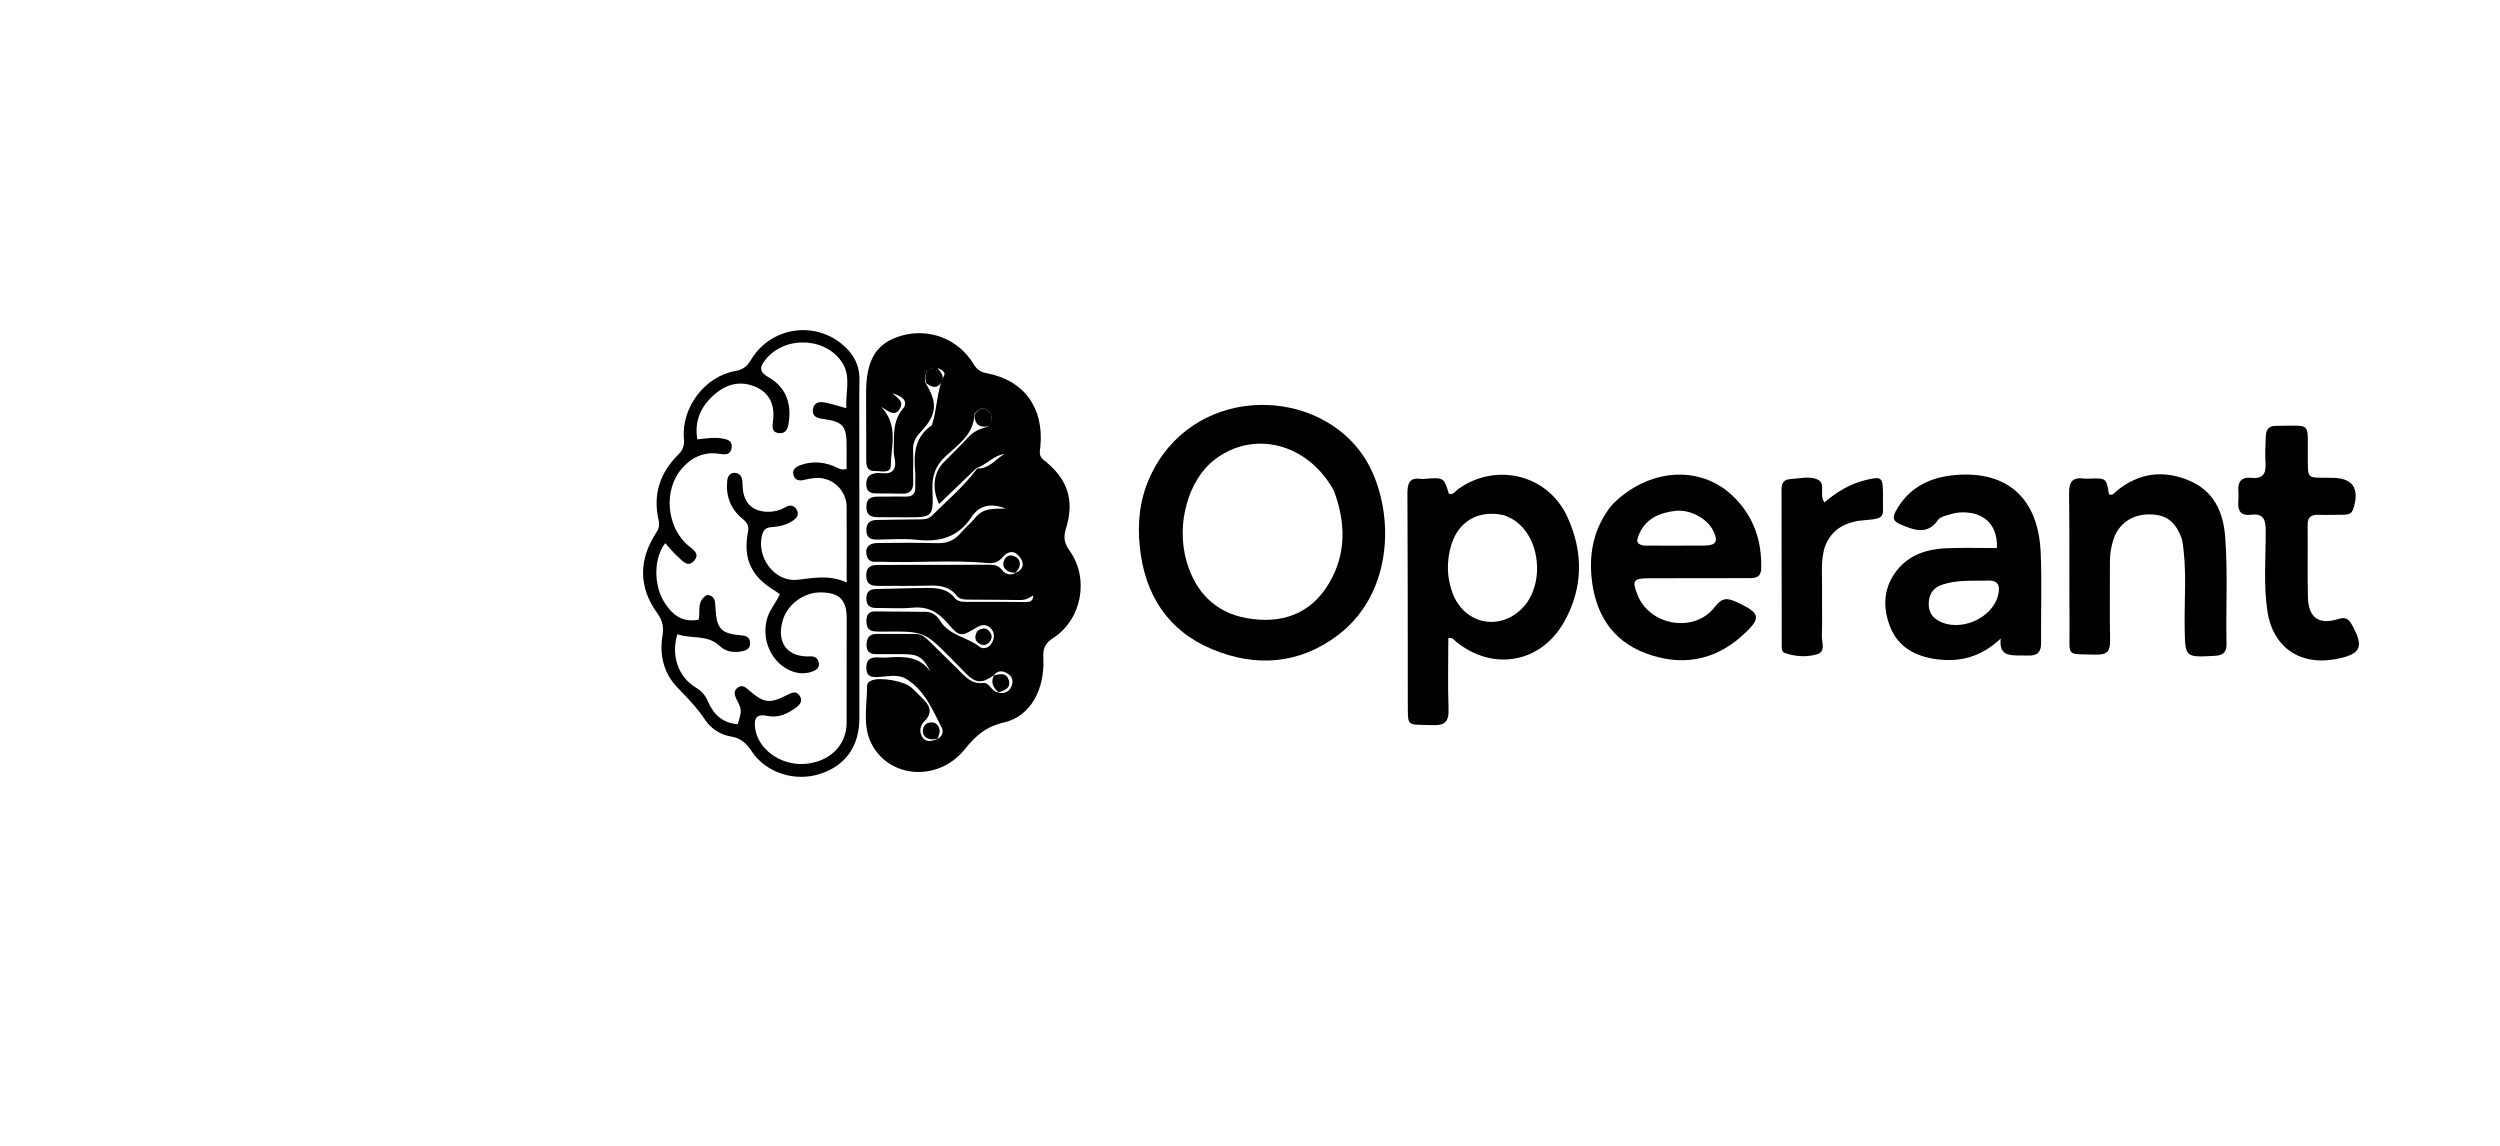
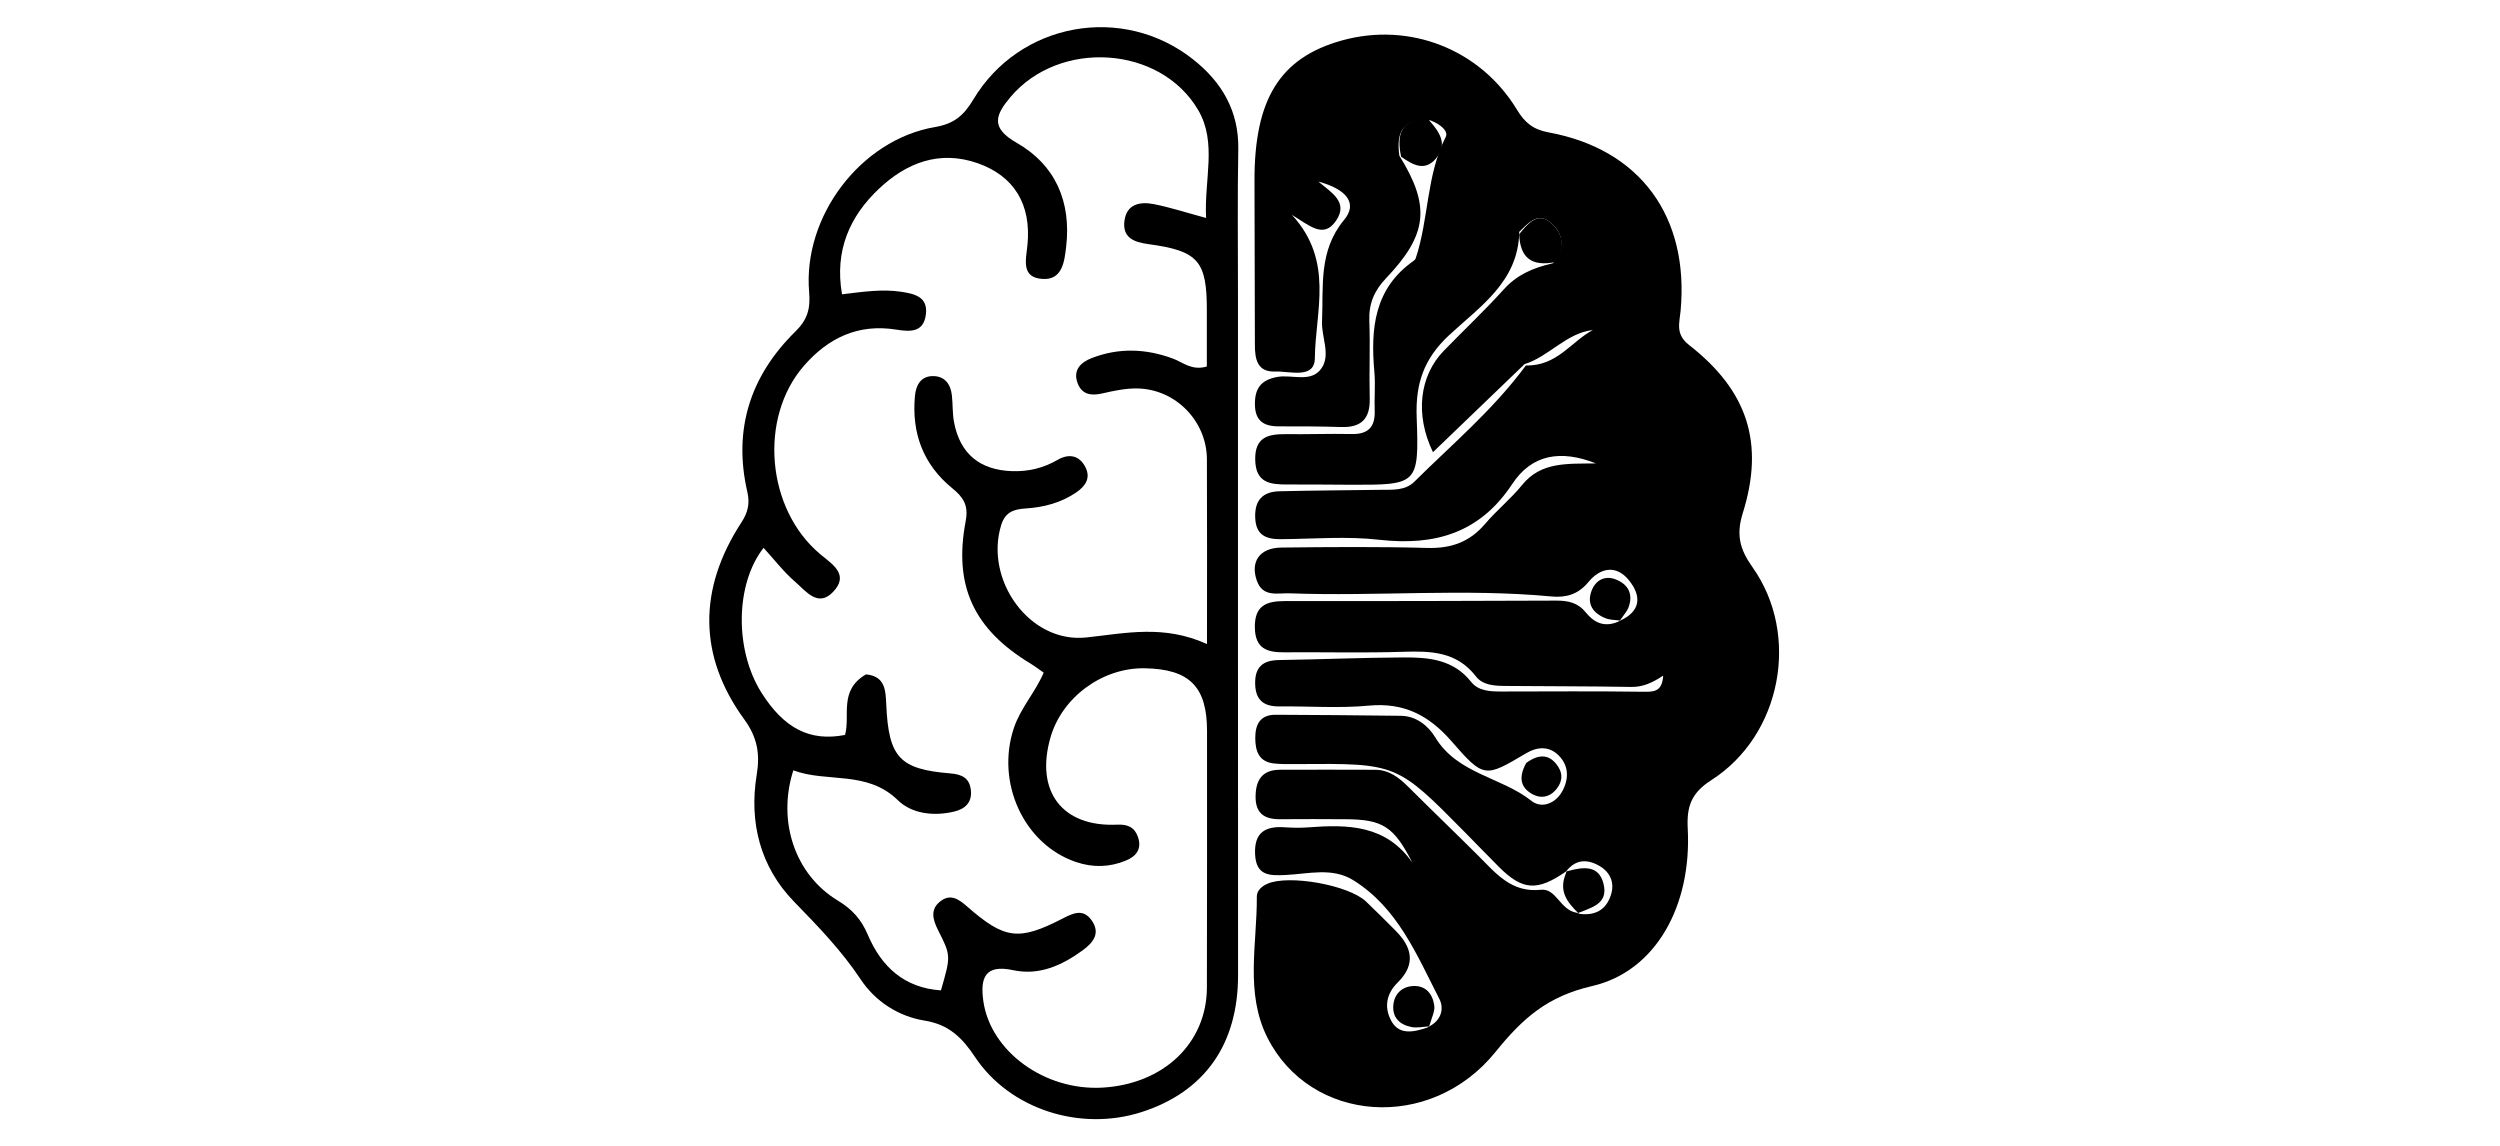
- <svg xmlns="http://www.w3.org/2000/svg" version="1.1" id="Layer_1" x="0px" y="0px" width="48" height="22" viewBox="0 0 1024 448" preserveAspectRatio="xMidYMid meet" enable-background="new 0 0 1024 448" xml:space="preserve">
+ <svg xmlns="http://www.w3.org/2000/svg" version="1.1" id="Layer_1" x="0px" y="0px" width="48" height="22" viewBox="261 120 186 192" preserveAspectRatio="xMidYMid meet" enable-background="new 261 120 186 192" xml:space="preserve">
  <path fill="#000000" opacity="1" stroke="none" d=" M415.948,224.027   C419.509,222.456 419.636,219.875 417.497,217.232   C415.323,214.545 412.647,215.163 410.69,217.545   C408.969,219.639 406.9,220.171 404.504,219.946   C389.891,218.571 375.249,219.964 360.631,219.418   C358.62,219.342 356.13,220.148 355.133,217.262   C354.039,214.099 355.615,211.793 359.261,211.751   C367.414,211.657 375.574,211.589 383.723,211.815   C387.699,211.925 390.813,210.826 393.396,207.782   C395.33,205.504 397.708,203.595 399.585,201.276   C402.784,197.325 407.182,197.735 411.966,197.65   C406.064,195.32 401.227,196.122 397.939,201.102   C392.514,209.318 384.997,211.504 375.644,210.443   C370.222,209.828 364.673,210.301 359.181,210.347   C356.686,210.367 354.999,209.681 354.874,206.782   C354.746,203.846 356.106,202.385 358.933,202.319   C364.587,202.188 370.243,202.151 375.899,202.077   C377.895,202.051 379.999,202.251 381.561,200.697   C387.796,194.495 394.601,188.834 400.239,181.234   C405.465,181.373 407.877,177.175 411.455,175.298   C406.961,175.819 404.128,179.734 400.006,181.015   C394.944,185.882 389.881,190.749 384.659,195.77   C381.591,189.411 382.427,182.943 386.466,178.785   C389.807,175.346 393.304,172.052 396.517,168.499   C398.65,166.142 401.188,164.928 404.76,164.112   C407.039,161.192 406.302,158.804 404.198,157.167   C402.122,155.552 400.556,157.466 399.111,158.844   C398.998,167.211 392.469,171.397 387.304,176.221   C383.137,180.112 381.719,184.289 381.927,189.884   C382.349,201.243 382.077,201.256 370.789,201.226   C367.289,201.217 363.79,201.159 360.291,201.181   C357.4,201.199 354.959,200.929 354.874,197.061   C354.79,193.235 357.046,192.716 360.043,192.749   C363.708,192.79 367.376,192.653 371.04,192.728   C373.815,192.785 374.994,191.534 374.894,188.812   C374.815,186.648 375.034,184.465 374.841,182.316   C374.191,175.072 374.801,168.328 381.443,163.689   C381.575,163.597 381.71,163.455 381.759,163.308   C383.981,156.668 383.534,149.376 386.793,142.953   C387.273,142.008 386.023,140.867 384.235,140.169   C379.233,139.845 378.541,142.525 379.026,146.087   C384.258,154.511 383.803,159.271 376.797,166.62   C374.819,168.695 373.885,170.891 373.994,173.768   C374.157,178.093 373.949,182.431 374.061,186.76   C374.149,190.138 372.676,191.661 369.306,191.555   C365.817,191.446 362.324,191.431 358.833,191.441   C356.225,191.449 354.804,190.462 354.822,187.617   C354.839,185.017 355.888,183.691 358.486,183.177   C361.018,182.676 364.259,184.239 365.991,181.696   C367.553,179.405 365.956,176.502 366.069,173.861   C366.322,167.976 365.452,162.03 369.781,156.83   C372.041,154.115 370.296,151.739 365.447,150.419   C367.72,152.314 370.5,153.895 368.437,156.955   C366.321,160.094 363.972,157.779 361.012,155.995   C368.159,163.75 364.934,172.202 364.868,180.013   C364.837,183.573 360.657,182.166 358.204,182.256   C355.211,182.365 354.823,180.161 354.818,177.813   C354.798,168.651 354.778,159.488 354.753,150.325   C354.715,136.607 359.016,129.679 369.372,126.787   C380.703,123.624 392.568,128.219 398.725,138.371   C400.036,140.531 401.417,141.705 404.029,142.183   C419.366,144.996 427.603,156.261 426.155,172.07   C425.965,174.144 425.24,175.993 427.581,177.819   C437.393,185.473 440.24,194.243 436.571,205.982   C435.438,209.607 436.057,212.023 438.198,215.039   C446.261,226.396 443.045,243.223 431.301,250.722   C427.921,252.88 427.151,255.163 427.349,258.862   C428.032,271.633 422.092,282.735 411.341,285.223   C403.891,286.948 399.778,290.523 395.141,296.262   C384.196,309.804 364.094,308.11 356.922,293.88   C353.136,286.368 355.196,278.176 355.143,270.257   C355.136,269.224 355.947,268.509 356.948,268.073   C360.508,266.523 370.523,268.292 373.437,271.057   C375.128,272.661 376.769,274.321 378.415,275.973   C381.185,278.751 381.806,281.629 378.747,284.633   C376.841,286.505 376.448,288.776 377.653,291.023   C378.931,293.407 381.21,293.025 383.691,292.192   C383.993,292.002 383.969,292.019 383.969,292.019   C386.008,291.022 386.584,289.043 385.731,287.384   C381.946,280.025 378.767,272.118 371.288,267.478   C367.799,265.314 363.819,266.426 360.054,266.611   C357.297,266.747 355.017,266.796 354.851,263.122   C354.689,259.535 356.517,258.403 359.759,258.62   C361.085,258.708 362.427,258.739 363.749,258.637   C370.376,258.126 376.798,258.195 381.219,264.574   C378.099,258.466 376.223,257.304 369.997,257.272   C366.338,257.254 362.678,257.233 359.019,257.269   C356.425,257.294 354.917,256.299 354.935,253.485   C354.954,250.72 356.034,248.995 359.007,248.984   C364.329,248.964 369.652,248.969 374.974,248.988   C377.319,248.996 378.986,250.309 380.563,251.884   C384.445,255.762 388.415,259.553 392.297,263.432   C395.222,266.355 397.805,269.623 402.732,269.094   C405.329,268.816 405.895,272.407 408.665,272.931   C408.996,273.009 408.962,272.997 409.234,273.132   C412.194,273.505 413.876,272.143 414.55,269.704   C415.074,267.804 414.299,266.119 412.584,265.115   C410.532,263.915 408.556,263.96 406.981,266.011   C406.993,266.002 407.017,265.982 407.017,265.982   C402.157,269.38 399.677,269.229 395.706,265.258   C393.821,263.373 391.976,261.449 390.104,259.552   C378.612,247.902 378.611,247.905 362.069,248.029   C360.737,248.039 359.397,248.07 358.076,247.937   C355.531,247.681 354.891,245.926 354.883,243.689   C354.874,241.351 355.718,239.759 358.301,239.769   C365.298,239.797 372.294,239.854 379.289,239.943   C381.891,239.977 383.892,241.659 385.027,243.534   C388.761,249.704 396.091,250.178 401.162,254.197   C402.884,255.562 405.183,254.615 406.297,252.639   C407.419,250.647 407.495,248.38 405.757,246.619   C404.144,244.986 402.171,245.094 400.249,246.231   C393.392,250.289 393.204,250.457 387.784,244.225   C383.991,239.863 379.802,237.681 373.891,238.239   C368.937,238.707 363.904,238.315 358.906,238.369   C356.24,238.398 354.896,237.251 354.863,234.511   C354.829,231.756 356.167,230.643 358.831,230.602   C365.823,230.492 372.812,230.196 379.803,230.16   C383.988,230.139 388.1,230.516 391.047,234.252   C392.259,235.788 394.23,235.877 396.112,235.873   C404.109,235.855 412.107,235.807 420.102,235.915   C421.859,235.939 423.068,235.768 423.237,233.209   C421.48,234.375 419.841,235.142 417.891,235.106   C410.896,234.979 403.898,235.008 396.902,234.94   C395.057,234.923 393.042,234.879 391.828,233.308   C388.646,229.188 384.33,229.066 379.688,229.216   C373.031,229.43 366.361,229.251 359.697,229.303   C356.839,229.325 354.884,228.663 354.813,225.195   C354.738,221.517 356.677,220.714 359.827,220.72   C374.987,220.747 390.148,220.693 405.309,220.641   C407.22,220.634 408.887,220.943 410.2,222.552   C411.531,224.184 413.191,225.24 415.717,224.167   C415.987,224.001 415.948,224.027 415.948,224.027  z" />
-   <path fill="#000000" opacity="1" stroke="none" d=" M470.852,185.049   C487.595,147.619 536.894,146.814 557.382,174.578   C570.923,192.927 573.226,230.46 547.963,249.53   C532.189,261.436 514.334,262.752 496.364,255.2   C478.106,247.526 468.854,232.657 466.861,213.316   C465.882,203.813 466.694,194.331 470.852,185.049  M546.346,190.281   C535.696,170.92 513.536,165.204 497.419,177.66   C486.718,185.93 481.649,203.916 485.98,219.134   C489.564,231.723 497.707,240.223 510.649,242.52   C524.719,245.017 536.927,241.044 544.506,228.017   C551.394,216.178 551.325,203.641 546.346,190.281  z" />
  <path fill="#000000" opacity="1" stroke="none" d=" M351.985,170   C351.988,208.131 351.978,245.762 352,283.393   C352.007,294.964 346.428,302.939 335.818,306.348   C325.572,309.64 313.758,305.892 307.911,297.097   C305.76,293.861 303.529,291.667 299.461,291.014   C295.084,290.31 291.204,287.783 288.778,284.129   C285.551,279.266 281.613,275.214 277.578,271.063   C271.959,265.281 270.022,257.807 271.345,249.801   C271.927,246.279 271.426,243.521 269.255,240.54   C261.556,229.968 261.492,218.721 268.778,207.542   C269.869,205.869 270.222,204.383 269.771,202.425   C267.362,191.967 270.259,182.978 277.829,175.546   C279.824,173.588 280.369,171.754 280.129,168.974   C279.033,156.271 288.775,143.406 301.216,141.29   C304.426,140.744 306.048,139.334 307.622,136.699   C315.372,123.726 332.67,120.595 344.509,129.984   C349.278,133.766 352.155,138.618 352.037,145.024   C351.886,153.18 351.99,161.341 351.985,170  M289.647,233.001   C292.875,233.306 292.94,235.648 293.052,238.099   C293.456,246.928 295.273,248.9 303.814,249.597   C305.776,249.758 307.009,250.39 307.229,252.411   C307.452,254.45 306.262,255.543 304.478,255.978   C301.04,256.817 297.34,256.374 294.995,254.086   C289.805,249.021 283.152,251.203 277.479,249.079   C274.744,257.634 277.768,266.568 284.905,270.885   C287.328,272.35 288.856,274.032 289.966,276.645   C292.23,281.976 296.076,285.547 302.215,285.951   C303.872,280.173 303.91,280.153 301.737,275.866   C300.825,274.067 300.355,272.32 302.204,270.959   C303.871,269.732 305.218,270.688 306.596,271.894   C312.896,277.408 315.252,277.7 322.612,273.908   C324.374,273 326.041,272.218 327.451,274.196   C329.012,276.388 327.702,277.968 325.967,279.233   C322.503,281.758 318.702,283.505 314.319,282.566   C309.63,281.561 308.758,283.799 309.316,287.739   C310.512,296.181 319.61,302.812 329.3,302.244   C339.544,301.644 346.749,294.78 346.778,285.478   C346.821,271.152 346.793,256.825 346.8,242.499   C346.804,235.064 343.873,232.108 336.349,231.979   C329.276,231.858 322.516,236.816 320.573,243.552   C317.963,252.597 322.521,258.618 331.758,258.182   C333.55,258.098 334.681,258.651 335.235,260.272   C335.907,262.24 334.947,263.491 333.193,264.207   C330.472,265.318 327.728,265.408 324.899,264.461   C316.123,261.522 311.358,251.154 314.44,241.971   C315.561,238.632 317.998,236.039 319.432,232.712   C318.593,232.132 317.948,231.633 317.255,231.214   C307.713,225.442 304.293,218.187 306.364,207.288   C306.858,204.69 305.98,203.332 304.124,201.823   C299.232,197.844 297.269,192.539 297.86,186.308   C298.029,184.532 298.863,182.989 300.927,183.02   C302.905,183.05 303.848,184.414 304.05,186.273   C304.212,187.761 304.131,189.287 304.408,190.749   C305.412,196.05 308.737,198.769 314.14,198.948   C316.881,199.039 319.378,198.437 321.773,197.049   C323.583,195.999 325.381,196.226 326.426,198.287   C327.373,200.155 326.363,201.498 324.88,202.513   C322.338,204.254 319.439,205.005 316.41,205.201   C314.433,205.329 312.984,205.779 312.301,208.007   C309.49,217.181 317.057,227.847 326.593,226.815   C333.173,226.103 339.55,224.638 346.792,227.918   C346.792,216.858 346.827,206.899 346.779,196.942   C346.748,190.569 341.56,185.228 335.168,185.092   C333.206,185.051 331.202,185.476 329.271,185.919   C327.404,186.347 325.863,186.142 325.131,184.252   C324.275,182.045 325.61,180.724 327.472,180.002   C332.017,178.239 336.569,178.405 341.135,180.105   C342.776,180.716 344.233,182.151 346.767,181.415   C346.767,178.383 346.761,175.243 346.768,172.104   C346.788,163.733 345.368,162.039 336.97,160.908   C334.506,160.576 332.59,159.802 332.963,156.987   C333.339,154.149 335.619,153.756 337.907,154.208   C340.616,154.743 343.26,155.61 346.642,156.525   C346.303,150.051 348.516,143.897 345.317,138.44   C338.946,127.572 322.011,126.587 313.861,136.265   C311.325,139.277 310.476,141.404 314.909,143.932   C321.417,147.642 324.068,153.842 323.195,161.333   C322.91,163.777 322.581,166.919 319.289,166.744   C315.584,166.548 316.466,163.514 316.713,160.997   C317.375,154.245 314.458,149.475 308.354,147.343   C301.941,145.102 296.412,147.305 291.843,151.612   C286.944,156.23 284.356,161.971 285.639,169.314   C289.253,168.877 292.395,168.415 295.533,168.889   C297.748,169.224 300.082,169.713 299.688,172.717   C299.292,175.728 297.06,175.607 294.736,175.233   C288.384,174.211 283.339,176.585 279.228,181.325   C271.655,190.057 272.967,205.314 281.981,212.853   C284.04,214.575 286.912,216.275 284.131,219.192   C281.602,221.844 279.565,219.025 277.817,217.517   C275.871,215.838 274.277,213.751 272.493,211.8   C267.709,217.914 267.66,228.956 272.119,236.036   C275.916,242.064 280.256,244.297 286.145,243.148   C287.056,239.875 285.05,235.695 289.647,233.001  z" />
-   <path fill="#000000" opacity="1" stroke="none" d=" M576.631,270.995   C576.601,244.186 576.631,217.876 576.483,191.567   C576.46,187.34 577.28,184.676 582.235,185.532   C582.714,185.615 583.23,185.494 583.728,185.456   C591.387,184.869 591.387,184.868 593.475,191.603   C595.278,192.116 596.091,190.51 597.205,189.709   C612.729,178.534 634.034,183.656 642.017,201.097   C648.618,215.519 648.528,230.294 640.536,244.283   C630.923,261.11 611.19,264.365 596.228,252.015   C595.513,251.426 595.021,250.363 593.229,250.677   C593.229,260.351 592.994,270.124 593.325,279.877   C593.498,284.973 591.732,286.563 586.71,286.358   C575.704,285.908 576.718,287.649 576.635,275.991   C576.624,274.492 576.632,272.993 576.631,270.995  M615.998,200.367   C605.718,198.025 597.282,202.759 594.362,212.804   C592.511,219.169 592.581,225.599 594.844,231.937   C599.401,244.699 613.703,248.131 623.341,238.65   C633.697,228.462 631.127,205.397 615.998,200.367  z" />
-   <path fill="#000000" opacity="1" stroke="none" d=" M796.032,200.825   C795.119,201.338 794.346,201.544 794.01,202.044   C789.562,208.672 784.089,206.518 778.398,204.117   C775.53,202.907 775.028,201.454 776.475,198.772   C781.748,189.002 790.458,184.771 800.964,183.893   C822.169,182.121 834.855,193.431 835.848,215.403   C836.412,227.866 835.908,240.374 836.022,252.861   C836.056,256.573 834.31,257.957 830.861,257.844   C829.364,257.795 827.865,257.835 826.367,257.802   C822.552,257.72 818.809,257.527 819.479,250.875   C811.379,258.551 802.613,260.663 792.939,259.315   C784.497,258.139 777.547,254.407 774.265,246.206   C771.058,238.193 771.374,230.106 776.919,223.025   C782.137,216.363 789.627,214.163 797.698,213.868   C804.457,213.622 811.233,213.818 817.948,213.818   C818.314,203.862 812.145,198.449 802.169,199.278   C800.213,199.44 798.305,200.18 796.032,200.825  M813.251,227.183   C807.285,227.238 801.278,226.864 795.49,228.832   C792.158,229.964 790.3,232.244 790.042,235.797   C789.807,239.03 790.715,241.659 793.664,243.401   C802.545,248.649 816.413,242.681 818.515,232.685   C819.271,229.091 818.538,226.7 813.251,227.183  z" />
-   <path fill="#000000" opacity="1" stroke="none" d=" M660.178,196.239   C674.814,181.218 696.055,179.495 709.666,192.391   C718.066,200.349 721.681,210.518 721.392,222.133   C721.292,226.152 718.751,226.135 715.969,226.139   C702.476,226.158 688.983,226.175 675.49,226.191   C669.006,226.199 668.379,227.104 670.746,233.04   C675.812,245.75 694.154,248.768 702.417,237.887   C705.407,233.949 707.642,234.212 711.481,236.01   C721.169,240.546 721.735,242.382 713.55,249.743   C701.932,260.191 688.279,262.292 673.956,256.865   C659.916,251.545 653.236,240.174 651.883,225.622   C650.895,214.99 653.125,205.07 660.178,196.239  M673.245,212.811   C681.534,212.814 689.823,212.884 698.11,212.797   C703.024,212.745 703.91,211.088 701.675,206.614   C699.184,201.627 692.199,197.888 686.218,198.588   C679.434,199.382 673.709,201.914 671.078,208.886   C670.459,210.527 669.95,212.178 673.245,212.811  z" />
-   <path fill="#000000" opacity="1" stroke="none" d=" M893.796,210.436   C891.203,202.878 887.196,199.941 880.067,200.034   C873.119,200.125 867.764,203.884 865.659,210.299   C864.67,213.312 864.208,216.424 864.223,219.631   C864.272,230.287 864.073,240.947 864.29,251.598   C864.375,255.807 863.246,257.577 858.699,257.464   C845.852,257.144 847.78,258.647 847.682,246.621   C847.533,228.139 847.727,209.655 847.495,191.175   C847.435,186.481 849.131,184.735 853.623,185.346   C854.278,185.435 854.953,185.41 855.617,185.387   C862.762,185.13 862.762,185.127 863.835,191.771   C865.487,192.55 866.199,191.046 867.132,190.291   C876.16,182.99 886.178,181.743 896.666,186.161   C906.65,190.367 910.623,198.806 911.43,209.195   C912.568,223.831 911.643,238.482 911.985,253.122   C912.064,256.497 910.602,257.77 907.241,257.956   C894.871,258.642 895.059,258.727 894.84,246.214   C894.634,234.42 895.868,222.58 893.796,210.436  z" />
-   <path fill="#000000" opacity="1" stroke="none" d=" M932.326,163.761   C947.204,163.746 945.082,161.887 945.266,176.091   C945.393,185.895 944.569,184.902 954.168,185.032   C954.501,185.037 954.834,185.039 955.167,185.042   C963.734,185.107 966.561,189.239 963.943,197.687   C963.316,199.712 961.93,200.138 960.153,200.154   C956.657,200.186 953.156,200.323 949.666,200.189   C946.502,200.067 945.155,201.258 945.198,204.533   C945.325,214.355 945.078,224.183 945.32,234   C945.526,242.365 949.83,245.401 957.814,242.865   C960.751,241.932 962.023,242.87 963.345,245.241   C968.471,254.432 967.092,257.378 956.545,259.336   C942.052,262.027 930.989,254.394 928.765,239.919   C927.062,228.838 928.103,217.646 928.027,206.509   C927.995,201.898 926.94,199.527 921.939,200.183   C917.952,200.706 916.511,198.627 916.805,194.872   C916.922,193.383 916.935,191.87 916.826,190.38   C916.547,186.571 918.194,184.631 922.056,185.056   C926.741,185.571 928.281,183.469 927.956,178.985   C927.693,175.346 927.944,171.664 928.073,168.005   C928.157,165.619 928.982,163.737 932.326,163.761  z" />
-   <path fill="#000000" opacity="1" stroke="none" d=" M747.359,213.604   C745.7,219.387 746.392,224.917 746.315,230.391   C746.223,236.885 746.475,243.388 746.242,249.876   C746.149,252.442 747.943,256.214 744.268,257.314   C739.968,258.602 735.338,258.286 731.017,256.771   C729.616,256.28 729.797,254.52 729.795,253.211   C729.759,232.058 729.758,210.904 729.719,189.751   C729.714,187.17 730.654,185.709 733.444,185.554   C736.929,185.359 740.527,184.38 743.863,185.492   C748.484,187.032 744.776,191.88 747.302,195.112   C752.208,190.902 757.658,187.567 764.041,185.998   C770.667,184.369 771.239,184.731 771.266,191.489   C771.27,192.321 771.281,193.155 771.261,193.987   C771.108,200.546 772.741,201.772 763.95,202.378   C756.761,202.874 750.24,205.495 747.359,213.604  z" />
  <path fill="#000000" opacity="1" stroke="none" d=" M399.106,159.24   C400.556,157.466 402.122,155.552 404.198,157.167   C406.302,158.804 407.039,161.192 405.055,163.937   C401.336,164.635 399.253,163.36 399.106,159.24  z" />
  <path fill="#000000" opacity="1" stroke="none" d=" M379.32,146.259   C378.541,142.525 379.233,139.845 383.913,140.039   C385.75,142.1 387.218,144.141 385.146,146.574   C383.322,148.715 381.428,147.737 379.32,146.259  z" />
  <path fill="#000000" opacity="1" stroke="none" d=" M384.003,291.992   C383.034,292.033 382.019,292.275 381.084,292.098   C379.094,291.72 377.792,290.498 378.024,288.341   C378.224,286.495 379.5,285.329 381.304,285.224   C383.464,285.098 384.619,286.56 384.882,288.529   C385.001,289.424 384.492,290.404 384.119,291.682   C383.969,292.019 383.993,292.002 384.003,291.992  z" />
  <path fill="#000000" opacity="1" stroke="none" d=" M409.013,273.017   C407.267,271.249 405.625,269.432 406.946,266.311   C407.017,265.982 406.993,266.002 407.322,265.943   C410.077,265.179 412.46,265.052 413.231,268.066   C414.104,271.48 411.21,272.055 408.962,272.997   C408.962,272.997 408.996,273.009 409.013,273.017  z" />
  <path fill="#000000" opacity="1" stroke="none" d=" M416.005,223.987   C415.216,223.861 414.349,223.9 413.612,223.609   C411.508,222.779 410.371,221.242 411.246,218.966   C411.915,217.224 413.449,216.391 415.241,217.073   C417.361,217.879 418.265,219.541 417.416,221.813   C417.193,222.409 416.718,222.911 416.153,223.742   C415.948,224.027 415.987,224.001 416.005,223.987  z" />
  <path fill="#000000" opacity="1" stroke="none" d=" M400.29,247.844   C402.52,246.203 404.293,246.419 405.625,248.449   C406.56,249.874 406.238,251.311 405.093,252.51   C404.061,253.592 402.709,253.792 401.451,253.142   C399.292,252.027 398.954,250.243 400.29,247.844  z" />
</svg>
